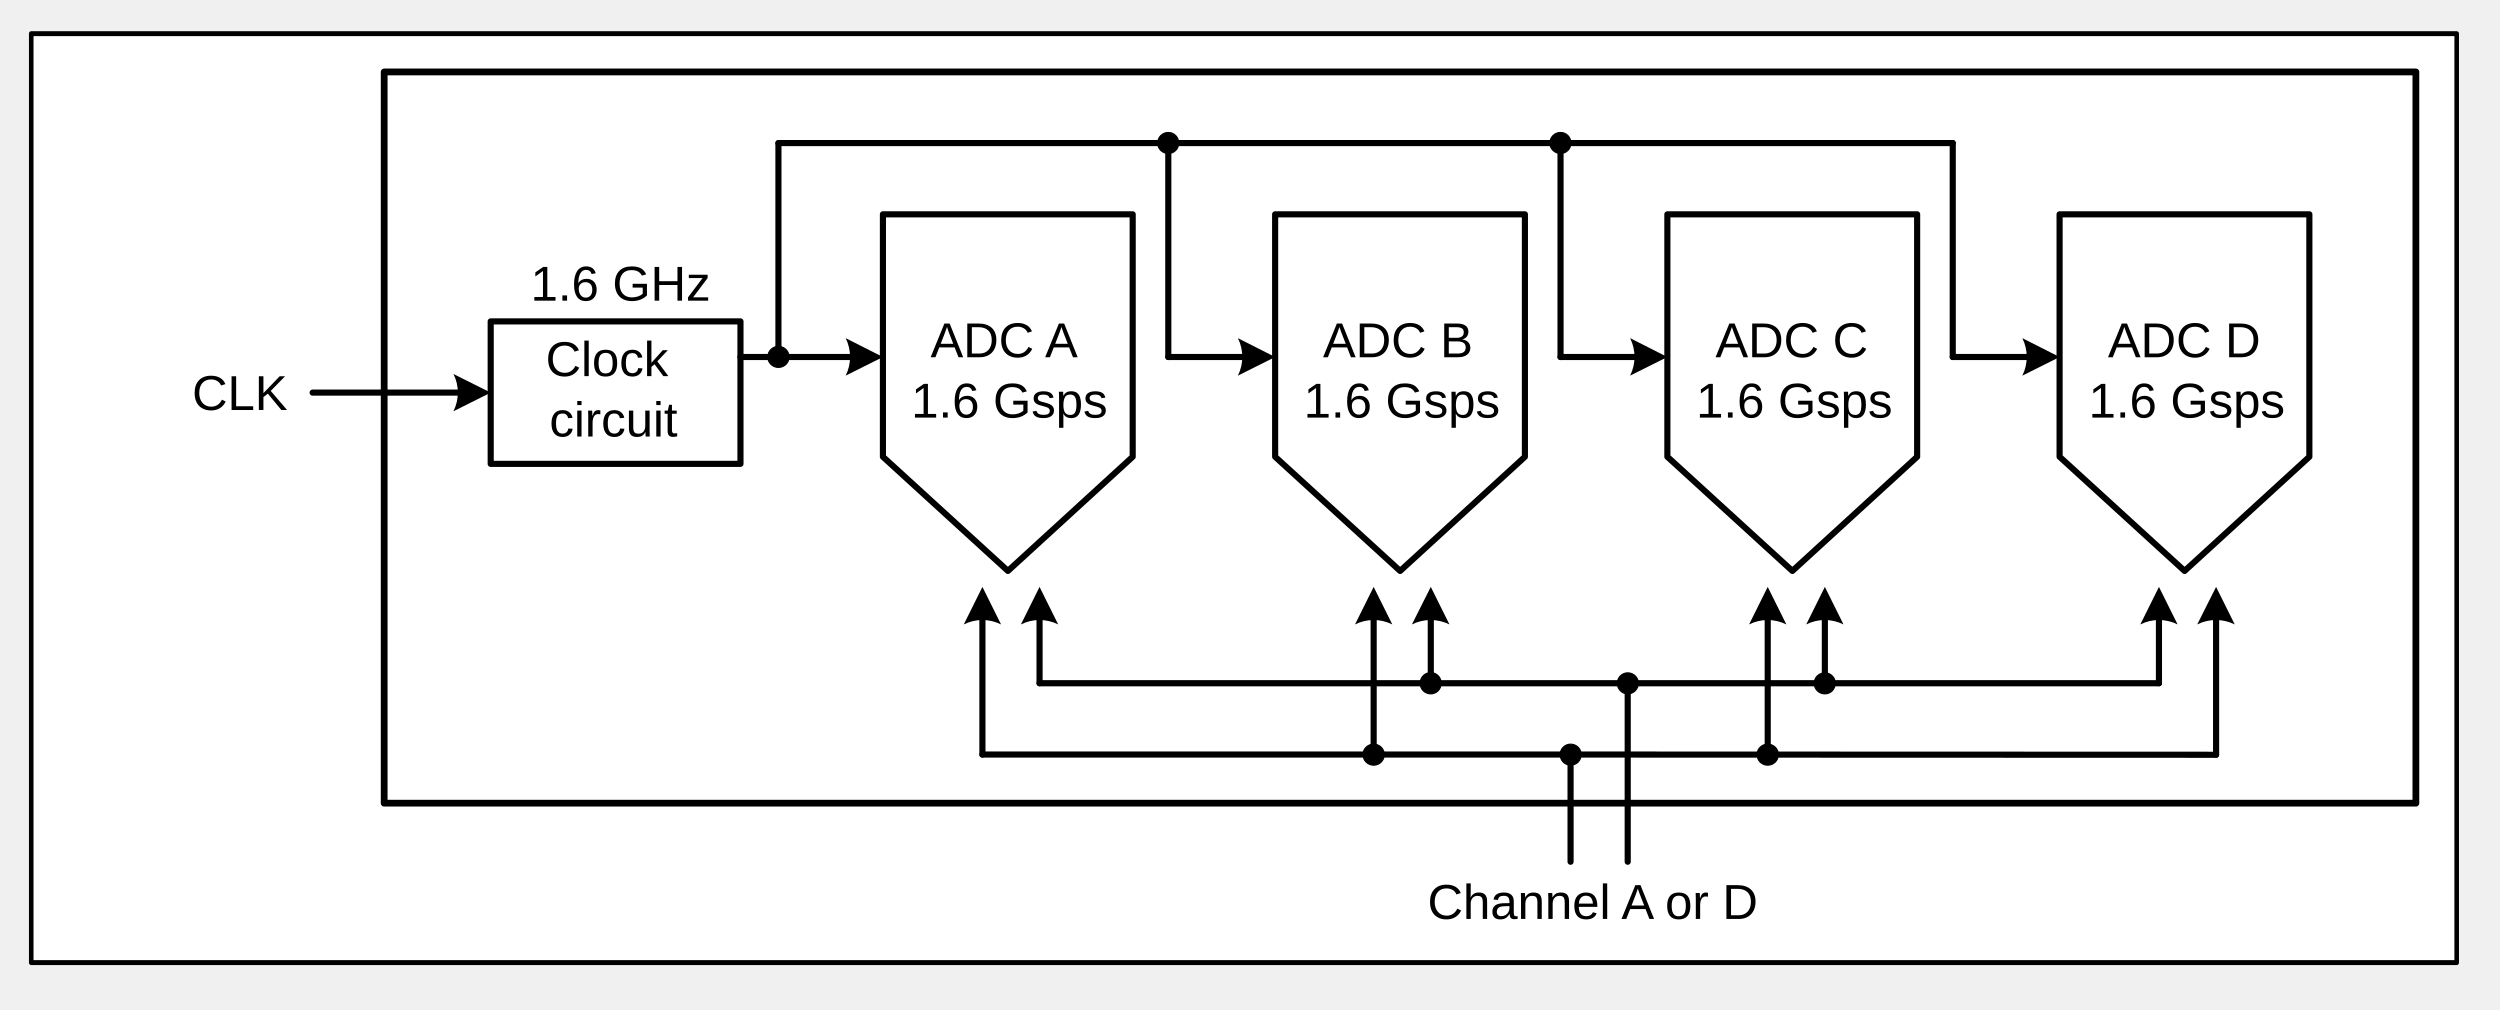
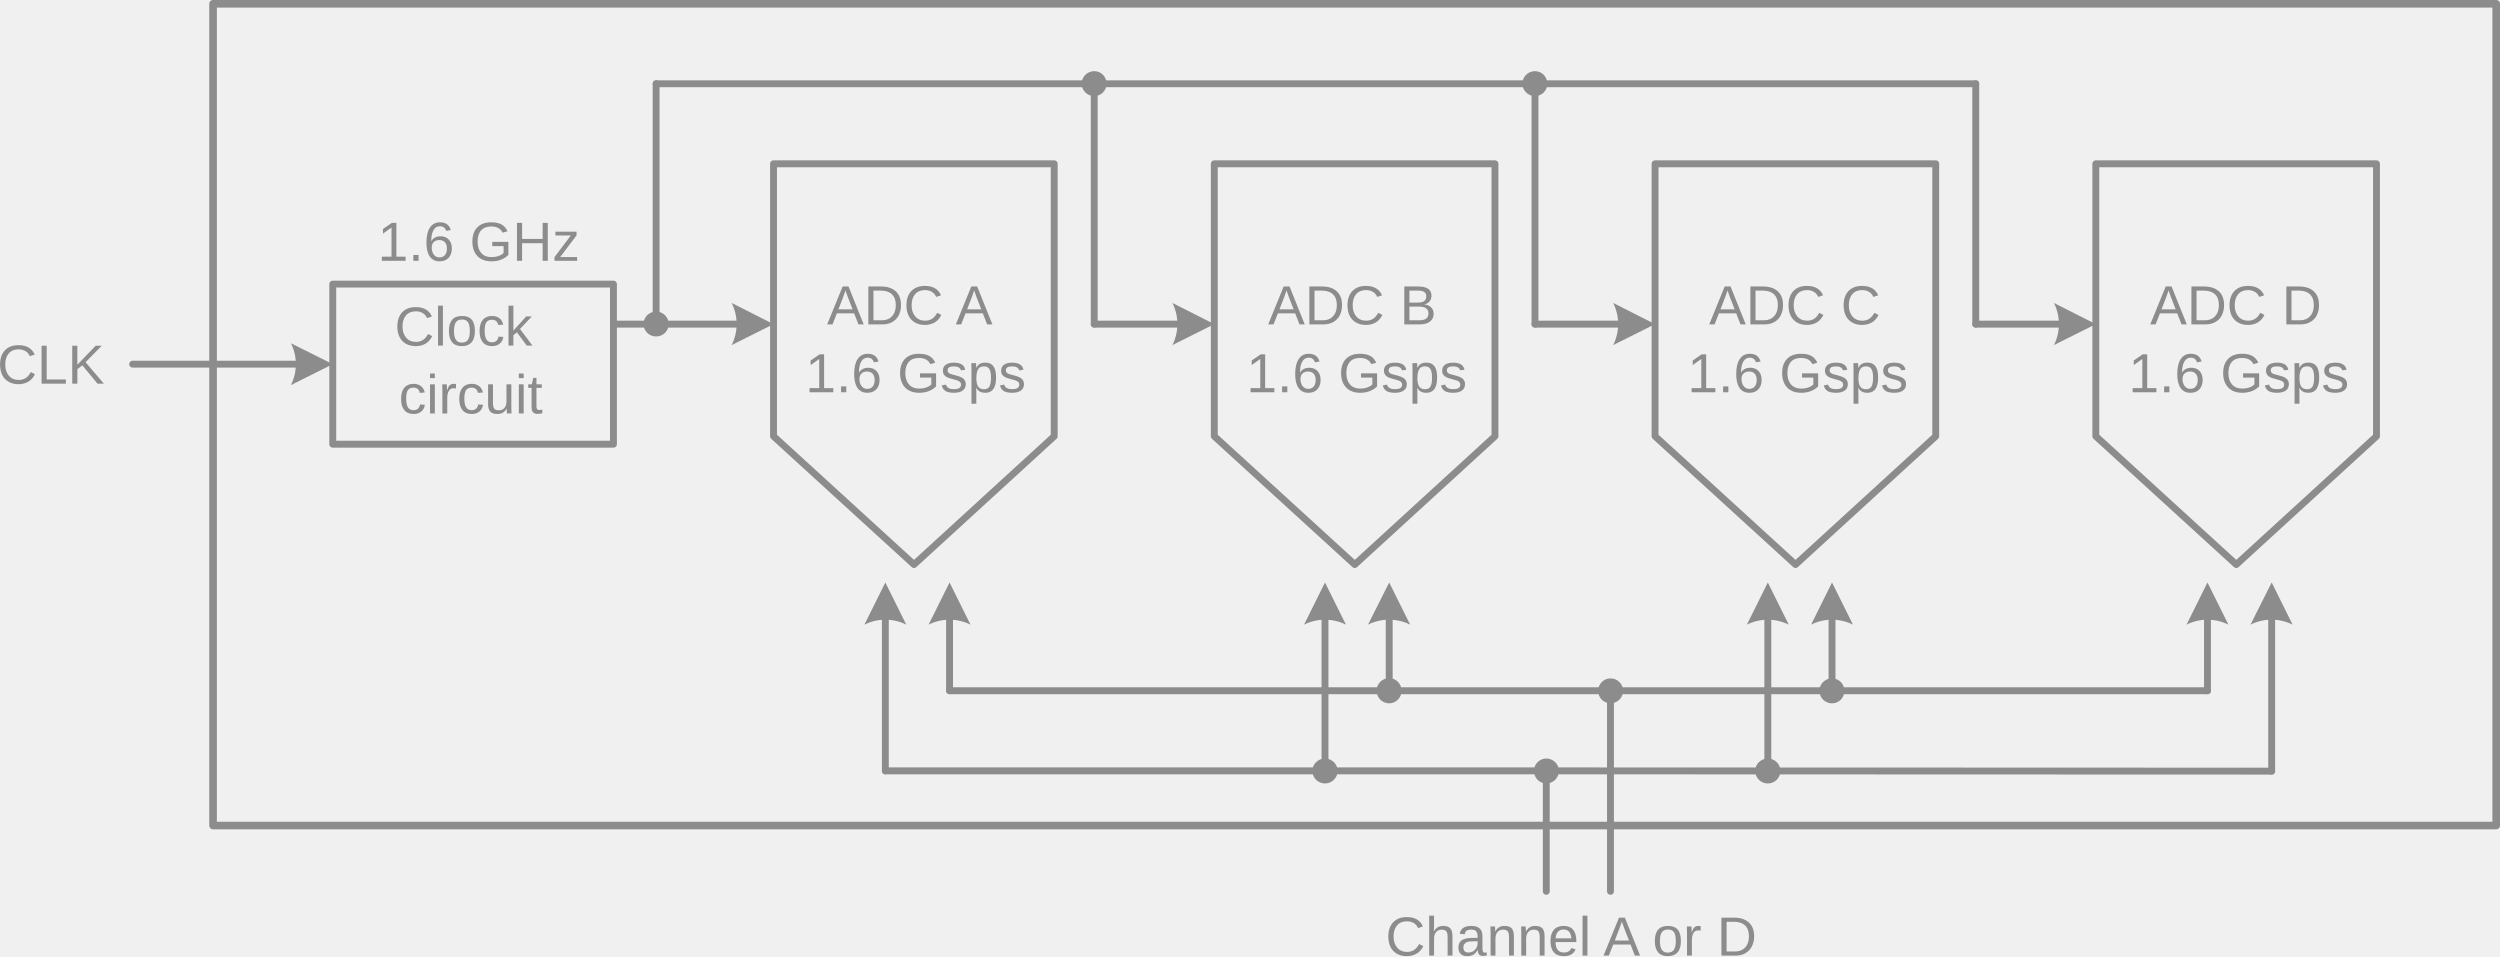
- <svg xmlns="http://www.w3.org/2000/svg" width="685.812" height="276.875" id="svg2" version="1.1">
+ <svg xmlns="http://www.w3.org/2000/svg" width="610.287" height="233.444" id="svg2" version="1.1">
  <defs id="defs4">
    <filter id="filter3062" color-interpolation-filters="sRGB" x="-0.013" y="-0.036" width="1.031" height="1.087">
      <feFlood id="feFlood3064" flood-opacity="0.5" flood-color="rgb(0,0,0)" result="flood" />
      <feComposite id="feComposite3066" in2="SourceGraphic" in="flood" operator="in" result="composite1" />
      <feGaussianBlur id="feGaussianBlur3068" stdDeviation="4" result="blur" />
      <feOffset id="feOffset3070" dx="4" dy="4" result="offset" />
      <feComposite id="feComposite3072" in2="offset" in="SourceGraphic" operator="over" result="composite2" />
    </filter>
    <filter id="filter3075" color-interpolation-filters="sRGB" x="-0.013" y="-0.032" width="1.031" height="1.076">
      <feFlood id="feFlood3077" flood-opacity="0.5" flood-color="rgb(0,0,0)" result="flood" />
      <feComposite id="feComposite3079" in2="SourceGraphic" in="flood" operator="in" result="composite1" />
      <feGaussianBlur id="feGaussianBlur3081" stdDeviation="4" result="blur" />
      <feOffset id="feOffset3083" dx="4" dy="4" result="offset" />
      <feComposite id="feComposite3085" in2="offset" in="SourceGraphic" operator="over" result="composite2" />
    </filter>
    <filter id="filter3880" color-interpolation-filters="sRGB" x="-0.012" y="-0.029" width="1.029" height="1.069">
      <feFlood id="feFlood3882" flood-opacity="0.5" flood-color="rgb(0,0,0)" result="flood" />
      <feComposite id="feComposite3884" in2="SourceGraphic" in="flood" operator="in" result="composite1" />
      <feGaussianBlur id="feGaussianBlur3886" stdDeviation="4" result="blur" />
      <feOffset id="feOffset3888" dx="4" dy="4" result="offset" />
      <feComposite id="feComposite3890" in2="offset" in="SourceGraphic" operator="over" result="composite2" />
    </filter>
  </defs>
-   <g id="layer1" transform="translate(64.21265,-463.4418)">
-     <rect style="fill:#ffffff;fill-opacity:1;stroke:#000000;stroke-width:1.517;stroke-linecap:round;stroke-linejoin:round;stroke-miterlimit:4;stroke-dasharray:none;stroke-opacity:1" id="rect3060" width="804.268" height="285.697" x="-41.624" y="417.623" transform="matrix(0.8272901,0,0,0.8919539,-21.20777,100.1805)" />
+   <g id="layer1" transform="translate(10.83528,-482.2511)">
    <g id="g2989" transform="matrix(0.8273498,0,0,0.8273498,-49.10402,480.6983)">
-       <text id="text2991" style="font-style:normal;font-weight:normal;font-size:16.266px;line-height:0%;font-family:Arial;text-align:start;text-anchor:start;fill:#000000" y="115.076" x="45.444" xml:space="preserve">CLK</text>
-       <path id="path3001" d="M 85.396,109.326 H 135.055" style="fill:none;stroke:#000000;stroke-width:2.033px;stroke-linecap:round;stroke-linejoin:round;stroke-dasharray:none;stroke-opacity:1" />
-       <path id="path3003" d="m 144.439,109.326 -12.356,6.178 c 1.955,-3.91 1.955,-8.524 0,-12.356 z" style="fill:#000000;fill-opacity:1;fill-rule:evenodd;stroke:none" />
-       <path id="path3005" d="m 144.439,85.709 v 47.234 h 82.816 V 85.709 Z" style="fill:#ffffff;fill-opacity:1;fill-rule:evenodd;stroke:none" />
-       <path id="path3007" d="m 144.439,132.943 h 82.816 V 85.709 H 144.439 Z" style="fill:none;stroke:#000000;stroke-width:2.033px;stroke-linecap:round;stroke-linejoin:round;stroke-dasharray:none;stroke-opacity:1" />
-       <text id="text3009" style="font-style:normal;font-weight:normal;font-size:16.266px;line-height:0%;font-family:Arial;text-align:start;text-anchor:start;fill:#000000" y="103.852" x="162.66" xml:space="preserve">Clock </text>
-       <text id="text3011" style="font-style:normal;font-weight:normal;font-size:16.266px;line-height:0%;font-family:Arial;text-align:start;text-anchor:start;fill:#000000" y="123.872" x="163.911" xml:space="preserve">circuit</text>
-       <text id="text3015" style="font-style:normal;font-weight:normal;font-size:16.266px;line-height:0%;font-family:Arial;text-align:start;text-anchor:start;fill:#000000" y="78.828" x="157.68" xml:space="preserve">1.6 GHz</text>
-       <path id="path3017" d="M 109.12,245.45 H 782.773 V 3 H 109.12 Z" style="fill:none;stroke:#000000;stroke-width:2.246px;stroke-linecap:round;stroke-linejoin:round;stroke-dasharray:none;stroke-opacity:1" />
-       <path id="path3019" d="m 227.255,97.518 h 37.85" style="fill:none;stroke:#000000;stroke-width:2.033px;stroke-linecap:round;stroke-linejoin:round;stroke-dasharray:none;stroke-opacity:1" />
-       <path id="path3021" d="m 274.489,97.518 -12.356,6.178 c 1.955,-3.91 1.955,-8.524 0,-12.434 v 0 z" style="fill:#000000;fill-opacity:1;fill-rule:evenodd;stroke:none" />
-       <path id="path3023" d="m 274.489,50.206 h 82.816 v 80.392 l -41.369,37.85 -41.447,-37.85 z" style="fill:none;stroke:#000000;stroke-width:2.033px;stroke-linecap:round;stroke-linejoin:round;stroke-dasharray:none;stroke-opacity:1" />
-       <text id="text3025" style="font-style:normal;font-weight:normal;font-size:16.266px;line-height:0%;font-family:Arial;text-align:start;text-anchor:start;fill:#000000" y="97.596" x="290.285" xml:space="preserve">ADC A</text>
-       <text id="text3029" style="font-style:normal;font-weight:normal;font-size:16.266px;line-height:0%;font-family:Arial;text-align:start;text-anchor:start;fill:#000000" y="117.616" x="283.884" xml:space="preserve">1.6 Gsps</text>
-       <path id="path3031" d="m 404.538,50.206 h 82.816 v 80.392 l -41.369,37.85 -41.447,-37.85 z" style="fill:none;stroke:#000000;stroke-width:2.033px;stroke-linecap:round;stroke-linejoin:round;stroke-dasharray:none;stroke-opacity:1" />
-       <text id="text3033" style="font-style:normal;font-weight:normal;font-size:16.266px;line-height:0%;font-family:Arial;text-align:start;text-anchor:start;fill:#000000" y="97.596" x="420.413" xml:space="preserve">ADC B</text>
-       <text id="text3037" style="font-style:normal;font-weight:normal;font-size:16.266px;line-height:0%;font-family:Arial;text-align:start;text-anchor:start;fill:#000000" y="117.616" x="414.012" xml:space="preserve">1.6 Gsps</text>
-       <path id="path3039" d="m 534.588,50.206 h 82.816 v 80.392 l -41.369,37.85 -41.447,-37.85 z" style="fill:none;stroke:#000000;stroke-width:2.033px;stroke-linecap:round;stroke-linejoin:round;stroke-dasharray:none;stroke-opacity:1" />
-       <text id="text3041" style="font-style:normal;font-weight:normal;font-size:16.266px;line-height:0%;font-family:Arial;text-align:start;text-anchor:start;fill:#000000" y="97.596" x="550.541" xml:space="preserve">ADC C</text>
-       <text id="text3045" style="font-style:normal;font-weight:normal;font-size:16.266px;line-height:0%;font-family:Arial;text-align:start;text-anchor:start;fill:#000000" y="117.616" x="544.14" xml:space="preserve">1.6 Gsps</text>
-       <path id="path3047" d="m 664.638,50.206 h 82.816 v 80.392 l -41.369,37.85 -41.447,-37.85 z" style="fill:none;stroke:#000000;stroke-width:2.033px;stroke-linecap:round;stroke-linejoin:round;stroke-dasharray:none;stroke-opacity:1" />
-       <text id="text3049" style="font-style:normal;font-weight:normal;font-size:16.266px;line-height:0%;font-family:Arial;text-align:start;text-anchor:start;fill:#000000" y="97.596" x="680.669" xml:space="preserve">ADC D</text>
-       <text id="text3053" style="font-style:normal;font-weight:normal;font-size:16.266px;line-height:0%;font-family:Arial;text-align:start;text-anchor:start;fill:#000000" y="117.616" x="674.268" xml:space="preserve">1.6 Gsps</text>
-       <path id="path3111" d="M 239.845,26.589 V 97.518" style="fill:none;stroke:#000000;stroke-width:2.033px;stroke-linecap:round;stroke-linejoin:round;stroke-dasharray:none;stroke-opacity:1" />
-       <path id="path3113" d="M 629.212,26.589 H 239.845" style="fill:none;stroke:#000000;stroke-width:2.033px;stroke-linecap:round;stroke-linejoin:round;stroke-dasharray:none;stroke-opacity:1" />
-       <path id="path3115" d="M 369.113,26.589 V 97.518" style="fill:none;stroke:#000000;stroke-width:2.033px;stroke-linecap:round;stroke-linejoin:round;stroke-dasharray:none;stroke-opacity:1" />
-       <path id="path3117" d="m 369.113,97.518 h 26.041" style="fill:none;stroke:#000000;stroke-width:2.033px;stroke-linecap:round;stroke-linejoin:round;stroke-dasharray:none;stroke-opacity:1" />
-       <path id="path3119" d="m 404.538,97.518 -12.356,6.178 c 1.955,-3.91 1.955,-8.524 0,-12.434 z" style="fill:#000000;fill-opacity:1;fill-rule:evenodd;stroke:none" />
-       <path id="path3121" d="m 372.554,26.589 c 0,-1.955 -1.486,-3.519 -3.441,-3.519 -1.955,0 -3.519,1.564 -3.519,3.519 0,1.877 1.564,3.441 3.519,3.441 1.955,0 3.441,-1.564 3.441,-3.441" style="fill:#000000;fill-opacity:1;fill-rule:evenodd;stroke:none" />
-       <path id="path3123" d="m 372.554,26.589 c 0,-1.955 -1.486,-3.519 -3.441,-3.519 -1.955,0 -3.519,1.564 -3.519,3.519 0,1.877 1.564,3.441 3.519,3.441 1.955,0 3.441,-1.564 3.441,-3.441" style="fill:none;stroke:#000000;stroke-width:0.391px;stroke-linecap:round;stroke-linejoin:round;stroke-dasharray:none;stroke-opacity:1" />
-       <path id="path3125" d="M 499.163,26.589 V 97.518" style="fill:none;stroke:#000000;stroke-width:2.033px;stroke-linecap:round;stroke-linejoin:round;stroke-dasharray:none;stroke-opacity:1" />
-       <path id="path3127" d="m 499.163,97.518 h 26.041" style="fill:none;stroke:#000000;stroke-width:2.033px;stroke-linecap:round;stroke-linejoin:round;stroke-dasharray:none;stroke-opacity:1" />
-       <path id="path3129" d="m 534.588,97.518 -12.356,6.178 c 1.955,-3.91 1.955,-8.524 0,-12.434 v 0 z" style="fill:#000000;fill-opacity:1;fill-rule:evenodd;stroke:none" />
-       <path id="path3131" d="m 502.604,26.589 c 0,-1.955 -1.486,-3.519 -3.441,-3.519 -1.955,0 -3.519,1.564 -3.519,3.519 0,1.877 1.564,3.441 3.519,3.441 1.955,0 3.441,-1.564 3.441,-3.441" style="fill:#000000;fill-opacity:1;fill-rule:evenodd;stroke:none" />
-       <path id="path3133" d="m 502.604,26.589 c 0,-1.955 -1.486,-3.519 -3.441,-3.519 -1.955,0 -3.519,1.564 -3.519,3.519 0,1.877 1.564,3.441 3.519,3.441 1.955,0 3.441,-1.564 3.441,-3.441" style="fill:none;stroke:#000000;stroke-width:0.391px;stroke-linecap:round;stroke-linejoin:round;stroke-dasharray:none;stroke-opacity:1" />
-       <path id="path3135" d="M 629.212,26.589 V 97.518" style="fill:none;stroke:#000000;stroke-width:2.033px;stroke-linecap:round;stroke-linejoin:round;stroke-dasharray:none;stroke-opacity:1" />
-       <path id="path3137" d="M 629.212,97.518 H 655.254" style="fill:none;stroke:#000000;stroke-width:2.033px;stroke-linecap:round;stroke-linejoin:round;stroke-dasharray:none;stroke-opacity:1" />
-       <path id="path3139" d="m 664.638,97.518 -12.356,6.178 c 1.955,-3.91 1.955,-8.524 0,-12.434 z" style="fill:#000000;fill-opacity:1;fill-rule:evenodd;stroke:none" />
-       <path id="path3141" d="m 243.364,97.518 c 0,-1.955 -1.564,-3.519 -3.519,-3.519 -1.955,0 -3.519,1.564 -3.519,3.519 0,1.877 1.564,3.441 3.519,3.441 1.955,0 3.519,-1.564 3.519,-3.441" style="fill:#000000;fill-opacity:1;fill-rule:evenodd;stroke:none" />
-       <path id="path3143" d="m 243.364,97.518 c 0,-1.955 -1.564,-3.519 -3.519,-3.519 -1.955,0 -3.519,1.564 -3.519,3.519 0,1.877 1.564,3.441 3.519,3.441 1.955,0 3.519,-1.564 3.519,-3.441" style="fill:none;stroke:#000000;stroke-width:0.391px;stroke-linecap:round;stroke-linejoin:round;stroke-dasharray:none;stroke-opacity:1" />
-       <path id="path3505" d="M 307.479,229.325 V 183.136" style="fill:none;stroke:#000000;stroke-width:2.035px;stroke-linecap:round;stroke-linejoin:round;stroke-dasharray:none;stroke-opacity:1" />
-       <path id="path3507" d="m 307.479,173.741 6.185,12.448 c -3.914,-1.957 -8.455,-1.957 -12.369,0 v 0 z" style="fill:#000000;fill-opacity:1;fill-rule:evenodd;stroke:none;stroke-width:1.288" />
-       <path id="path3509" d="m 326.424,205.682 v -22.547" style="fill:none;stroke:#000000;stroke-width:2.035px;stroke-linecap:round;stroke-linejoin:round;stroke-dasharray:none;stroke-opacity:1" />
-       <path id="path3511" d="m 326.424,173.741 6.185,12.448 c -3.914,-1.957 -8.455,-1.957 -12.369,0 z" style="fill:#000000;fill-opacity:1;fill-rule:evenodd;stroke:none;stroke-width:1.288" />
-       <path id="path3513" d="M 437.201,229.325 V 183.136" style="fill:none;stroke:#000000;stroke-width:2.035px;stroke-linecap:round;stroke-linejoin:round;stroke-dasharray:none;stroke-opacity:1" />
-       <path id="path3515" d="m 437.201,173.741 6.185,12.448 c -3.914,-1.957 -8.455,-1.957 -12.369,0 z" style="fill:#000000;fill-opacity:1;fill-rule:evenodd;stroke:none;stroke-width:1.288" />
-       <path id="path3517" d="m 456.146,205.682 v -22.547" style="fill:none;stroke:#000000;stroke-width:2.035px;stroke-linecap:round;stroke-linejoin:round;stroke-dasharray:none;stroke-opacity:1" />
-       <path id="path3519" d="m 456.146,173.741 6.185,12.448 c -3.914,-1.957 -8.533,-1.957 -12.448,0 z" style="fill:#000000;fill-opacity:1;fill-rule:evenodd;stroke:none;stroke-width:1.288" />
-       <path id="path3521" d="M 567.862,229.325 V 183.136" style="fill:none;stroke:#000000;stroke-width:2.035px;stroke-linecap:round;stroke-linejoin:round;stroke-dasharray:none;stroke-opacity:1" />
-       <path id="path3523" d="m 567.862,173.741 6.185,12.448 c -3.914,-1.957 -8.455,-1.957 -12.369,0 z" style="fill:#000000;fill-opacity:1;fill-rule:evenodd;stroke:none;stroke-width:1.288" />
-       <path id="path3525" d="m 586.807,205.682 v -22.547" style="fill:none;stroke:#000000;stroke-width:2.035px;stroke-linecap:round;stroke-linejoin:round;stroke-dasharray:none;stroke-opacity:1" />
-       <path id="path3527" d="m 586.807,173.741 6.185,12.448 c -3.914,-1.957 -8.533,-1.957 -12.369,0 v 0 z" style="fill:#000000;fill-opacity:1;fill-rule:evenodd;stroke:none;stroke-width:1.288" />
-       <text id="text3533" style="font-style:normal;font-weight:normal;font-size:16.284px;line-height:0%;font-family:Arial;text-align:start;text-anchor:start;fill:#000000;stroke-width:1.288" y="283.837" x="455.063" xml:space="preserve">Channel A or D</text>
-       <path id="path3583" d="M 326.424,205.682 H 456.146" style="fill:none;stroke:#000000;stroke-width:2.035px;stroke-linecap:round;stroke-linejoin:round;stroke-dasharray:none;stroke-opacity:1" />
-       <path id="path3585" d="M 307.479,229.325 H 502.492" style="fill:none;stroke:#000000;stroke-width:2.035px;stroke-linecap:round;stroke-linejoin:round;stroke-dasharray:none;stroke-opacity:1" />
-       <path id="path3587" d="m 697.584,205.682 v -22.547" style="fill:none;stroke:#000000;stroke-width:2.035px;stroke-linecap:round;stroke-linejoin:round;stroke-dasharray:none;stroke-opacity:1" />
-       <path id="path3589" d="m 697.584,173.741 6.185,12.448 c -3.914,-1.957 -8.455,-1.957 -12.369,0 z" style="fill:#000000;fill-opacity:1;fill-rule:evenodd;stroke:none;stroke-width:1.288" />
-       <path id="path3591" d="M 716.529,229.404 V 183.136" style="fill:none;stroke:#000000;stroke-width:2.035px;stroke-linecap:round;stroke-linejoin:round;stroke-dasharray:none;stroke-opacity:1" />
-       <path id="path3593" d="m 716.529,173.741 6.185,12.448 c -3.914,-1.957 -8.533,-1.957 -12.448,0 z" style="fill:#000000;fill-opacity:1;fill-rule:evenodd;stroke:none;stroke-width:1.288" />
-       <path id="path3595" d="M 586.807,205.682 H 697.584" style="fill:none;stroke:#000000;stroke-width:2.035px;stroke-linecap:round;stroke-linejoin:round;stroke-dasharray:none;stroke-opacity:1" />
-       <path id="path3597" d="m 586.807,202.238 c -1.957,0 -3.523,1.566 -3.523,3.445 0,1.957 1.566,3.523 3.523,3.523 1.957,0 3.445,-1.566 3.445,-3.523 0,-1.879 -1.487,-3.445 -3.445,-3.445" style="fill:#000000;fill-opacity:1;fill-rule:evenodd;stroke:none;stroke-width:1.288" />
-       <path id="path3599" d="m 586.807,202.238 c -1.957,0 -3.523,1.566 -3.523,3.445 0,1.957 1.566,3.523 3.523,3.523 1.957,0 3.445,-1.566 3.445,-3.523 0,-1.879 -1.487,-3.445 -3.445,-3.445" style="fill:none;stroke:#000000;stroke-width:0.391px;stroke-linecap:round;stroke-linejoin:round;stroke-dasharray:none;stroke-opacity:1" />
-       <path id="path3601" d="m 502.492,229.325 214.037,0.078" style="fill:none;stroke:#000000;stroke-width:2.035px;stroke-linecap:round;stroke-linejoin:round;stroke-dasharray:none;stroke-opacity:1" />
-       <path id="path3603" d="m 567.862,225.881 c -1.957,0 -3.523,1.566 -3.523,3.445 0,1.957 1.566,3.523 3.523,3.523 1.957,0 3.523,-1.566 3.523,-3.523 0,-1.879 -1.566,-3.445 -3.523,-3.445" style="fill:#000000;fill-opacity:1;fill-rule:evenodd;stroke:none;stroke-width:1.288" />
-       <path id="path3605" d="m 567.862,225.881 c -1.957,0 -3.523,1.566 -3.523,3.445 0,1.957 1.566,3.523 3.523,3.523 1.957,0 3.523,-1.566 3.523,-3.523 0,-1.879 -1.566,-3.445 -3.523,-3.445" style="fill:none;stroke:#000000;stroke-width:0.391px;stroke-linecap:round;stroke-linejoin:round;stroke-dasharray:none;stroke-opacity:1" />
-       <path id="path3645" d="M 502.492,264.868 V 229.325" style="fill:none;stroke:#000000;stroke-width:2.035px;stroke-linecap:round;stroke-linejoin:round;stroke-dasharray:none;stroke-opacity:1" />
-       <path id="path3647" d="M 521.438,264.868 V 205.682" style="fill:none;stroke:#000000;stroke-width:2.035px;stroke-linecap:round;stroke-linejoin:round;stroke-dasharray:none;stroke-opacity:1" />
-       <path id="path3649" d="m 521.438,205.682 h 65.37" style="fill:none;stroke:#000000;stroke-width:2.035px;stroke-linecap:round;stroke-linejoin:round;stroke-dasharray:none;stroke-opacity:1" />
-       <path id="path3651" d="m 456.146,205.682 h 65.291" style="fill:none;stroke:#000000;stroke-width:2.035px;stroke-linecap:round;stroke-linejoin:round;stroke-dasharray:none;stroke-opacity:1" />
-       <path id="path3653" d="m 456.146,202.16 c -1.957,0 -3.523,1.566 -3.523,3.523 0,1.957 1.566,3.523 3.523,3.523 1.879,0 3.445,-1.566 3.445,-3.523 0,-1.957 -1.566,-3.523 -3.445,-3.523" style="fill:#000000;fill-opacity:1;fill-rule:evenodd;stroke:none;stroke-width:1.288" />
-       <path id="path3655" d="m 456.146,202.16 c -1.957,0 -3.523,1.566 -3.523,3.523 0,1.957 1.566,3.523 3.523,3.523 1.879,0 3.445,-1.566 3.445,-3.523 0,-1.957 -1.566,-3.523 -3.445,-3.523" style="fill:none;stroke:#000000;stroke-width:0.391px;stroke-linecap:round;stroke-linejoin:round;stroke-dasharray:none;stroke-opacity:1" />
-       <path id="path3657" d="m 437.201,225.881 c -1.957,0 -3.523,1.566 -3.523,3.445 0,1.957 1.566,3.523 3.523,3.523 1.957,0 3.523,-1.566 3.523,-3.523 0,-1.879 -1.566,-3.445 -3.523,-3.445" style="fill:#000000;fill-opacity:1;fill-rule:evenodd;stroke:none;stroke-width:1.288" />
-       <path id="path3659" d="m 437.201,225.881 c -1.957,0 -3.523,1.566 -3.523,3.445 0,1.957 1.566,3.523 3.523,3.523 1.957,0 3.523,-1.566 3.523,-3.523 0,-1.879 -1.566,-3.445 -3.523,-3.445" style="fill:none;stroke:#000000;stroke-width:0.391px;stroke-linecap:round;stroke-linejoin:round;stroke-dasharray:none;stroke-opacity:1" />
-       <path id="path3661" d="m 521.438,202.238 c -1.879,0 -3.445,1.566 -3.445,3.445 0,1.957 1.566,3.523 3.445,3.523 1.957,0 3.523,-1.566 3.523,-3.523 0,-1.879 -1.566,-3.445 -3.523,-3.445" style="fill:#000000;fill-opacity:1;fill-rule:evenodd;stroke:none;stroke-width:1.288" />
-       <path id="path3663" d="m 521.438,202.238 c -1.879,0 -3.445,1.566 -3.445,3.445 0,1.957 1.566,3.523 3.445,3.523 1.957,0 3.523,-1.566 3.523,-3.523 0,-1.879 -1.566,-3.445 -3.523,-3.445" style="fill:none;stroke:#000000;stroke-width:0.391px;stroke-linecap:round;stroke-linejoin:round;stroke-dasharray:none;stroke-opacity:1" />
-       <path id="path3665" d="m 502.492,225.881 c -1.879,0 -3.445,1.566 -3.445,3.445 0,1.957 1.566,3.523 3.445,3.523 1.957,0 3.523,-1.566 3.523,-3.523 0,-1.879 -1.566,-3.445 -3.523,-3.445" style="fill:#000000;fill-opacity:1;fill-rule:evenodd;stroke:none;stroke-width:1.288" />
-       <path id="path3667" d="m 502.492,225.881 c -1.879,0 -3.445,1.566 -3.445,3.445 0,1.957 1.566,3.523 3.445,3.523 1.957,0 3.523,-1.566 3.523,-3.523 0,-1.879 -1.566,-3.445 -3.523,-3.445" style="fill:none;stroke:#000000;stroke-width:0.391px;stroke-linecap:round;stroke-linejoin:round;stroke-dasharray:none;stroke-opacity:1" />
+       <text id="text2991" style="font-style:normal;font-weight:normal;font-size:16.266px;line-height:0%;font-family:Arial;text-align:start;text-anchor:start;fill:#8c8c8c" y="115.076" x="45.444" xml:space="preserve">CLK</text>
+       <path id="path3001" d="M 85.396,109.326 H 135.055" style="fill:none;stroke:#8c8c8c;stroke-width:2.033px;stroke-linecap:round;stroke-linejoin:round;stroke-dasharray:none;stroke-opacity:1" />
+       <path id="path3003" d="m 144.439,109.326 -12.356,6.178 c 1.955,-3.91 1.955,-8.524 0,-12.356 z" style="fill:#8c8c8c;fill-opacity:1;fill-rule:evenodd;stroke:none" />
+       <path id="path3005" d="m 144.439,85.709 v 47.234 h 82.816 V 85.709 Z" style="fill:none;fill-opacity:1;fill-rule:evenodd;stroke:none" />
+       <path id="path3007" d="m 144.439,132.943 h 82.816 V 85.709 H 144.439 Z" style="fill:none;stroke:#8c8c8c;stroke-width:2.033px;stroke-linecap:round;stroke-linejoin:round;stroke-dasharray:none;stroke-opacity:1" />
+       <text id="text3009" style="font-style:normal;font-weight:normal;font-size:16.266px;line-height:0%;font-family:Arial;text-align:start;text-anchor:start;fill:#8c8c8c" y="103.852" x="162.66" xml:space="preserve">Clock </text>
+       <text id="text3011" style="font-style:normal;font-weight:normal;font-size:16.266px;line-height:0%;font-family:Arial;text-align:start;text-anchor:start;fill:#8c8c8c" y="123.872" x="163.911" xml:space="preserve">circuit</text>
+       <text id="text3015" style="font-style:normal;font-weight:normal;font-size:16.266px;line-height:0%;font-family:Arial;text-align:start;text-anchor:start;fill:#8c8c8c" y="78.828" x="157.68" xml:space="preserve">1.6 GHz</text>
+       <path id="path3017" d="M 109.12,245.45 H 782.773 V 3 H 109.12 Z" style="fill:none;stroke:#8c8c8c;stroke-width:2.246px;stroke-linecap:round;stroke-linejoin:round;stroke-dasharray:none;stroke-opacity:1" />
+       <path id="path3019" d="m 227.255,97.518 h 37.85" style="fill:none;stroke:#8c8c8c;stroke-width:2.033px;stroke-linecap:round;stroke-linejoin:round;stroke-dasharray:none;stroke-opacity:1" />
+       <path id="path3021" d="m 274.489,97.518 -12.356,6.178 c 1.955,-3.91 1.955,-8.524 0,-12.434 v 0 z" style="fill:#8c8c8c;fill-opacity:1;fill-rule:evenodd;stroke:none" />
+       <path id="path3023" d="m 274.489,50.206 h 82.816 v 80.392 l -41.369,37.85 -41.447,-37.85 z" style="fill:none;stroke:#8c8c8c;stroke-width:2.033px;stroke-linecap:round;stroke-linejoin:round;stroke-dasharray:none;stroke-opacity:1" />
+       <text id="text3025" style="font-style:normal;font-weight:normal;font-size:16.266px;line-height:0%;font-family:Arial;text-align:start;text-anchor:start;fill:#8c8c8c" y="97.596" x="290.285" xml:space="preserve">ADC A</text>
+       <text id="text3029" style="font-style:normal;font-weight:normal;font-size:16.266px;line-height:0%;font-family:Arial;text-align:start;text-anchor:start;fill:#8c8c8c" y="117.616" x="283.884" xml:space="preserve">1.6 Gsps</text>
+       <path id="path3031" d="m 404.538,50.206 h 82.816 v 80.392 l -41.369,37.85 -41.447,-37.85 z" style="fill:none;stroke:#8c8c8c;stroke-width:2.033px;stroke-linecap:round;stroke-linejoin:round;stroke-dasharray:none;stroke-opacity:1" />
+       <text id="text3033" style="font-style:normal;font-weight:normal;font-size:16.266px;line-height:0%;font-family:Arial;text-align:start;text-anchor:start;fill:#8c8c8c" y="97.596" x="420.413" xml:space="preserve">ADC B</text>
+       <text id="text3037" style="font-style:normal;font-weight:normal;font-size:16.266px;line-height:0%;font-family:Arial;text-align:start;text-anchor:start;fill:#8c8c8c" y="117.616" x="414.012" xml:space="preserve">1.6 Gsps</text>
+       <path id="path3039" d="m 534.588,50.206 h 82.816 v 80.392 l -41.369,37.85 -41.447,-37.85 z" style="fill:none;stroke:#8c8c8c;stroke-width:2.033px;stroke-linecap:round;stroke-linejoin:round;stroke-dasharray:none;stroke-opacity:1" />
+       <text id="text3041" style="font-style:normal;font-weight:normal;font-size:16.266px;line-height:0%;font-family:Arial;text-align:start;text-anchor:start;fill:#8c8c8c" y="97.596" x="550.541" xml:space="preserve">ADC C</text>
+       <text id="text3045" style="font-style:normal;font-weight:normal;font-size:16.266px;line-height:0%;font-family:Arial;text-align:start;text-anchor:start;fill:#8c8c8c" y="117.616" x="544.14" xml:space="preserve">1.6 Gsps</text>
+       <path id="path3047" d="m 664.638,50.206 h 82.816 v 80.392 l -41.369,37.85 -41.447,-37.85 z" style="fill:none;stroke:#8c8c8c;stroke-width:2.033px;stroke-linecap:round;stroke-linejoin:round;stroke-dasharray:none;stroke-opacity:1" />
+       <text id="text3049" style="font-style:normal;font-weight:normal;font-size:16.266px;line-height:0%;font-family:Arial;text-align:start;text-anchor:start;fill:#8c8c8c" y="97.596" x="680.669" xml:space="preserve">ADC D</text>
+       <text id="text3053" style="font-style:normal;font-weight:normal;font-size:16.266px;line-height:0%;font-family:Arial;text-align:start;text-anchor:start;fill:#8c8c8c" y="117.616" x="674.268" xml:space="preserve">1.6 Gsps</text>
+       <path id="path3111" d="M 239.845,26.589 V 97.518" style="fill:none;stroke:#8c8c8c;stroke-width:2.033px;stroke-linecap:round;stroke-linejoin:round;stroke-dasharray:none;stroke-opacity:1" />
+       <path id="path3113" d="M 629.212,26.589 H 239.845" style="fill:none;stroke:#8c8c8c;stroke-width:2.033px;stroke-linecap:round;stroke-linejoin:round;stroke-dasharray:none;stroke-opacity:1" />
+       <path id="path3115" d="M 369.113,26.589 V 97.518" style="fill:none;stroke:#8c8c8c;stroke-width:2.033px;stroke-linecap:round;stroke-linejoin:round;stroke-dasharray:none;stroke-opacity:1" />
+       <path id="path3117" d="m 369.113,97.518 h 26.041" style="fill:none;stroke:#8c8c8c;stroke-width:2.033px;stroke-linecap:round;stroke-linejoin:round;stroke-dasharray:none;stroke-opacity:1" />
+       <path id="path3119" d="m 404.538,97.518 -12.356,6.178 c 1.955,-3.91 1.955,-8.524 0,-12.434 z" style="fill:#8c8c8c;fill-opacity:1;fill-rule:evenodd;stroke:none" />
+       <path id="path3121" d="m 372.554,26.589 c 0,-1.955 -1.486,-3.519 -3.441,-3.519 -1.955,0 -3.519,1.564 -3.519,3.519 0,1.877 1.564,3.441 3.519,3.441 1.955,0 3.441,-1.564 3.441,-3.441" style="fill:#8c8c8c;fill-opacity:1;fill-rule:evenodd;stroke:none" />
+       <path id="path3123" d="m 372.554,26.589 c 0,-1.955 -1.486,-3.519 -3.441,-3.519 -1.955,0 -3.519,1.564 -3.519,3.519 0,1.877 1.564,3.441 3.519,3.441 1.955,0 3.441,-1.564 3.441,-3.441" style="fill:none;stroke:#8c8c8c;stroke-width:0.391px;stroke-linecap:round;stroke-linejoin:round;stroke-dasharray:none;stroke-opacity:1" />
+       <path id="path3125" d="M 499.163,26.589 V 97.518" style="fill:none;stroke:#8c8c8c;stroke-width:2.033px;stroke-linecap:round;stroke-linejoin:round;stroke-dasharray:none;stroke-opacity:1" />
+       <path id="path3127" d="m 499.163,97.518 h 26.041" style="fill:none;stroke:#8c8c8c;stroke-width:2.033px;stroke-linecap:round;stroke-linejoin:round;stroke-dasharray:none;stroke-opacity:1" />
+       <path id="path3129" d="m 534.588,97.518 -12.356,6.178 c 1.955,-3.91 1.955,-8.524 0,-12.434 v 0 z" style="fill:#8c8c8c;fill-opacity:1;fill-rule:evenodd;stroke:none" />
+       <path id="path3131" d="m 502.604,26.589 c 0,-1.955 -1.486,-3.519 -3.441,-3.519 -1.955,0 -3.519,1.564 -3.519,3.519 0,1.877 1.564,3.441 3.519,3.441 1.955,0 3.441,-1.564 3.441,-3.441" style="fill:#8c8c8c;fill-opacity:1;fill-rule:evenodd;stroke:none" />
+       <path id="path3133" d="m 502.604,26.589 c 0,-1.955 -1.486,-3.519 -3.441,-3.519 -1.955,0 -3.519,1.564 -3.519,3.519 0,1.877 1.564,3.441 3.519,3.441 1.955,0 3.441,-1.564 3.441,-3.441" style="fill:none;stroke:#8c8c8c;stroke-width:0.391px;stroke-linecap:round;stroke-linejoin:round;stroke-dasharray:none;stroke-opacity:1" />
+       <path id="path3135" d="M 629.212,26.589 V 97.518" style="fill:none;stroke:#8c8c8c;stroke-width:2.033px;stroke-linecap:round;stroke-linejoin:round;stroke-dasharray:none;stroke-opacity:1" />
+       <path id="path3137" d="M 629.212,97.518 H 655.254" style="fill:none;stroke:#8c8c8c;stroke-width:2.033px;stroke-linecap:round;stroke-linejoin:round;stroke-dasharray:none;stroke-opacity:1" />
+       <path id="path3139" d="m 664.638,97.518 -12.356,6.178 c 1.955,-3.91 1.955,-8.524 0,-12.434 z" style="fill:#8c8c8c;fill-opacity:1;fill-rule:evenodd;stroke:none" />
+       <path id="path3141" d="m 243.364,97.518 c 0,-1.955 -1.564,-3.519 -3.519,-3.519 -1.955,0 -3.519,1.564 -3.519,3.519 0,1.877 1.564,3.441 3.519,3.441 1.955,0 3.519,-1.564 3.519,-3.441" style="fill:#8c8c8c;fill-opacity:1;fill-rule:evenodd;stroke:none" />
+       <path id="path3143" d="m 243.364,97.518 c 0,-1.955 -1.564,-3.519 -3.519,-3.519 -1.955,0 -3.519,1.564 -3.519,3.519 0,1.877 1.564,3.441 3.519,3.441 1.955,0 3.519,-1.564 3.519,-3.441" style="fill:none;stroke:#8c8c8c;stroke-width:0.391px;stroke-linecap:round;stroke-linejoin:round;stroke-dasharray:none;stroke-opacity:1" />
+       <path id="path3505" d="M 307.479,229.325 V 183.136" style="fill:none;stroke:#8c8c8c;stroke-width:2.035px;stroke-linecap:round;stroke-linejoin:round;stroke-dasharray:none;stroke-opacity:1" />
+       <path id="path3507" d="m 307.479,173.741 6.185,12.448 c -3.914,-1.957 -8.455,-1.957 -12.369,0 v 0 z" style="fill:#8c8c8c;fill-opacity:1;fill-rule:evenodd;stroke:none;stroke-width:1.288" />
+       <path id="path3509" d="m 326.424,205.682 v -22.547" style="fill:none;stroke:#8c8c8c;stroke-width:2.035px;stroke-linecap:round;stroke-linejoin:round;stroke-dasharray:none;stroke-opacity:1" />
+       <path id="path3511" d="m 326.424,173.741 6.185,12.448 c -3.914,-1.957 -8.455,-1.957 -12.369,0 z" style="fill:#8c8c8c;fill-opacity:1;fill-rule:evenodd;stroke:none;stroke-width:1.288" />
+       <path id="path3513" d="M 437.201,229.325 V 183.136" style="fill:none;stroke:#8c8c8c;stroke-width:2.035px;stroke-linecap:round;stroke-linejoin:round;stroke-dasharray:none;stroke-opacity:1" />
+       <path id="path3515" d="m 437.201,173.741 6.185,12.448 c -3.914,-1.957 -8.455,-1.957 -12.369,0 z" style="fill:#8c8c8c;fill-opacity:1;fill-rule:evenodd;stroke:none;stroke-width:1.288" />
+       <path id="path3517" d="m 456.146,205.682 v -22.547" style="fill:none;stroke:#8c8c8c;stroke-width:2.035px;stroke-linecap:round;stroke-linejoin:round;stroke-dasharray:none;stroke-opacity:1" />
+       <path id="path3519" d="m 456.146,173.741 6.185,12.448 c -3.914,-1.957 -8.533,-1.957 -12.448,0 z" style="fill:#8c8c8c;fill-opacity:1;fill-rule:evenodd;stroke:none;stroke-width:1.288" />
+       <path id="path3521" d="M 567.862,229.325 V 183.136" style="fill:none;stroke:#8c8c8c;stroke-width:2.035px;stroke-linecap:round;stroke-linejoin:round;stroke-dasharray:none;stroke-opacity:1" />
+       <path id="path3523" d="m 567.862,173.741 6.185,12.448 c -3.914,-1.957 -8.455,-1.957 -12.369,0 z" style="fill:#8c8c8c;fill-opacity:1;fill-rule:evenodd;stroke:none;stroke-width:1.288" />
+       <path id="path3525" d="m 586.807,205.682 v -22.547" style="fill:none;stroke:#8c8c8c;stroke-width:2.035px;stroke-linecap:round;stroke-linejoin:round;stroke-dasharray:none;stroke-opacity:1" />
+       <path id="path3527" d="m 586.807,173.741 6.185,12.448 c -3.914,-1.957 -8.533,-1.957 -12.369,0 v 0 z" style="fill:#8c8c8c;fill-opacity:1;fill-rule:evenodd;stroke:none;stroke-width:1.288" />
+       <text id="text3533" style="font-style:normal;font-weight:normal;font-size:16.284px;line-height:0%;font-family:Arial;text-align:start;text-anchor:start;fill:#8c8c8c;stroke-width:1.288" y="283.837" x="455.063" xml:space="preserve">Channel A or D</text>
+       <path id="path3583" d="M 326.424,205.682 H 456.146" style="fill:none;stroke:#8c8c8c;stroke-width:2.035px;stroke-linecap:round;stroke-linejoin:round;stroke-dasharray:none;stroke-opacity:1" />
+       <path id="path3585" d="M 307.479,229.325 H 502.492" style="fill:none;stroke:#8c8c8c;stroke-width:2.035px;stroke-linecap:round;stroke-linejoin:round;stroke-dasharray:none;stroke-opacity:1" />
+       <path id="path3587" d="m 697.584,205.682 v -22.547" style="fill:none;stroke:#8c8c8c;stroke-width:2.035px;stroke-linecap:round;stroke-linejoin:round;stroke-dasharray:none;stroke-opacity:1" />
+       <path id="path3589" d="m 697.584,173.741 6.185,12.448 c -3.914,-1.957 -8.455,-1.957 -12.369,0 z" style="fill:#8c8c8c;fill-opacity:1;fill-rule:evenodd;stroke:none;stroke-width:1.288" />
+       <path id="path3591" d="M 716.529,229.404 V 183.136" style="fill:none;stroke:#8c8c8c;stroke-width:2.035px;stroke-linecap:round;stroke-linejoin:round;stroke-dasharray:none;stroke-opacity:1" />
+       <path id="path3593" d="m 716.529,173.741 6.185,12.448 c -3.914,-1.957 -8.533,-1.957 -12.448,0 z" style="fill:#8c8c8c;fill-opacity:1;fill-rule:evenodd;stroke:none;stroke-width:1.288" />
+       <path id="path3595" d="M 586.807,205.682 H 697.584" style="fill:none;stroke:#8c8c8c;stroke-width:2.035px;stroke-linecap:round;stroke-linejoin:round;stroke-dasharray:none;stroke-opacity:1" />
+       <path id="path3597" d="m 586.807,202.238 c -1.957,0 -3.523,1.566 -3.523,3.445 0,1.957 1.566,3.523 3.523,3.523 1.957,0 3.445,-1.566 3.445,-3.523 0,-1.879 -1.487,-3.445 -3.445,-3.445" style="fill:#8c8c8c;fill-opacity:1;fill-rule:evenodd;stroke:none;stroke-width:1.288" />
+       <path id="path3599" d="m 586.807,202.238 c -1.957,0 -3.523,1.566 -3.523,3.445 0,1.957 1.566,3.523 3.523,3.523 1.957,0 3.445,-1.566 3.445,-3.523 0,-1.879 -1.487,-3.445 -3.445,-3.445" style="fill:none;stroke:#8c8c8c;stroke-width:0.391px;stroke-linecap:round;stroke-linejoin:round;stroke-dasharray:none;stroke-opacity:1" />
+       <path id="path3601" d="m 502.492,229.325 214.037,0.078" style="fill:none;stroke:#8c8c8c;stroke-width:2.035px;stroke-linecap:round;stroke-linejoin:round;stroke-dasharray:none;stroke-opacity:1" />
+       <path id="path3603" d="m 567.862,225.881 c -1.957,0 -3.523,1.566 -3.523,3.445 0,1.957 1.566,3.523 3.523,3.523 1.957,0 3.523,-1.566 3.523,-3.523 0,-1.879 -1.566,-3.445 -3.523,-3.445" style="fill:#8c8c8c;fill-opacity:1;fill-rule:evenodd;stroke:none;stroke-width:1.288" />
+       <path id="path3605" d="m 567.862,225.881 c -1.957,0 -3.523,1.566 -3.523,3.445 0,1.957 1.566,3.523 3.523,3.523 1.957,0 3.523,-1.566 3.523,-3.523 0,-1.879 -1.566,-3.445 -3.523,-3.445" style="fill:none;stroke:#8c8c8c;stroke-width:0.391px;stroke-linecap:round;stroke-linejoin:round;stroke-dasharray:none;stroke-opacity:1" />
+       <path id="path3645" d="M 502.492,264.868 V 229.325" style="fill:none;stroke:#8c8c8c;stroke-width:2.035px;stroke-linecap:round;stroke-linejoin:round;stroke-dasharray:none;stroke-opacity:1" />
+       <path id="path3647" d="M 521.438,264.868 V 205.682" style="fill:none;stroke:#8c8c8c;stroke-width:2.035px;stroke-linecap:round;stroke-linejoin:round;stroke-dasharray:none;stroke-opacity:1" />
+       <path id="path3649" d="m 521.438,205.682 h 65.37" style="fill:none;stroke:#8c8c8c;stroke-width:2.035px;stroke-linecap:round;stroke-linejoin:round;stroke-dasharray:none;stroke-opacity:1" />
+       <path id="path3651" d="m 456.146,205.682 h 65.291" style="fill:none;stroke:#8c8c8c;stroke-width:2.035px;stroke-linecap:round;stroke-linejoin:round;stroke-dasharray:none;stroke-opacity:1" />
+       <path id="path3653" d="m 456.146,202.16 c -1.957,0 -3.523,1.566 -3.523,3.523 0,1.957 1.566,3.523 3.523,3.523 1.879,0 3.445,-1.566 3.445,-3.523 0,-1.957 -1.566,-3.523 -3.445,-3.523" style="fill:#8c8c8c;fill-opacity:1;fill-rule:evenodd;stroke:none;stroke-width:1.288" />
+       <path id="path3655" d="m 456.146,202.16 c -1.957,0 -3.523,1.566 -3.523,3.523 0,1.957 1.566,3.523 3.523,3.523 1.879,0 3.445,-1.566 3.445,-3.523 0,-1.957 -1.566,-3.523 -3.445,-3.523" style="fill:none;stroke:#8c8c8c;stroke-width:0.391px;stroke-linecap:round;stroke-linejoin:round;stroke-dasharray:none;stroke-opacity:1" />
+       <path id="path3657" d="m 437.201,225.881 c -1.957,0 -3.523,1.566 -3.523,3.445 0,1.957 1.566,3.523 3.523,3.523 1.957,0 3.523,-1.566 3.523,-3.523 0,-1.879 -1.566,-3.445 -3.523,-3.445" style="fill:#8c8c8c;fill-opacity:1;fill-rule:evenodd;stroke:none;stroke-width:1.288" />
+       <path id="path3659" d="m 437.201,225.881 c -1.957,0 -3.523,1.566 -3.523,3.445 0,1.957 1.566,3.523 3.523,3.523 1.957,0 3.523,-1.566 3.523,-3.523 0,-1.879 -1.566,-3.445 -3.523,-3.445" style="fill:none;stroke:#8c8c8c;stroke-width:0.391px;stroke-linecap:round;stroke-linejoin:round;stroke-dasharray:none;stroke-opacity:1" />
+       <path id="path3661" d="m 521.438,202.238 c -1.879,0 -3.445,1.566 -3.445,3.445 0,1.957 1.566,3.523 3.445,3.523 1.957,0 3.523,-1.566 3.523,-3.523 0,-1.879 -1.566,-3.445 -3.523,-3.445" style="fill:#8c8c8c;fill-opacity:1;fill-rule:evenodd;stroke:none;stroke-width:1.288" />
+       <path id="path3663" d="m 521.438,202.238 c -1.879,0 -3.445,1.566 -3.445,3.445 0,1.957 1.566,3.523 3.445,3.523 1.957,0 3.523,-1.566 3.523,-3.523 0,-1.879 -1.566,-3.445 -3.523,-3.445" style="fill:none;stroke:#8c8c8c;stroke-width:0.391px;stroke-linecap:round;stroke-linejoin:round;stroke-dasharray:none;stroke-opacity:1" />
+       <path id="path3665" d="m 502.492,225.881 c -1.879,0 -3.445,1.566 -3.445,3.445 0,1.957 1.566,3.523 3.445,3.523 1.957,0 3.523,-1.566 3.523,-3.523 0,-1.879 -1.566,-3.445 -3.523,-3.445" style="fill:#8c8c8c;fill-opacity:1;fill-rule:evenodd;stroke:none;stroke-width:1.288" />
+       <path id="path3667" d="m 502.492,225.881 c -1.879,0 -3.445,1.566 -3.445,3.445 0,1.957 1.566,3.523 3.445,3.523 1.957,0 3.523,-1.566 3.523,-3.523 0,-1.879 -1.566,-3.445 -3.523,-3.445" style="fill:none;stroke:#8c8c8c;stroke-width:0.391px;stroke-linecap:round;stroke-linejoin:round;stroke-dasharray:none;stroke-opacity:1" />
    </g>
  </g>
</svg>
